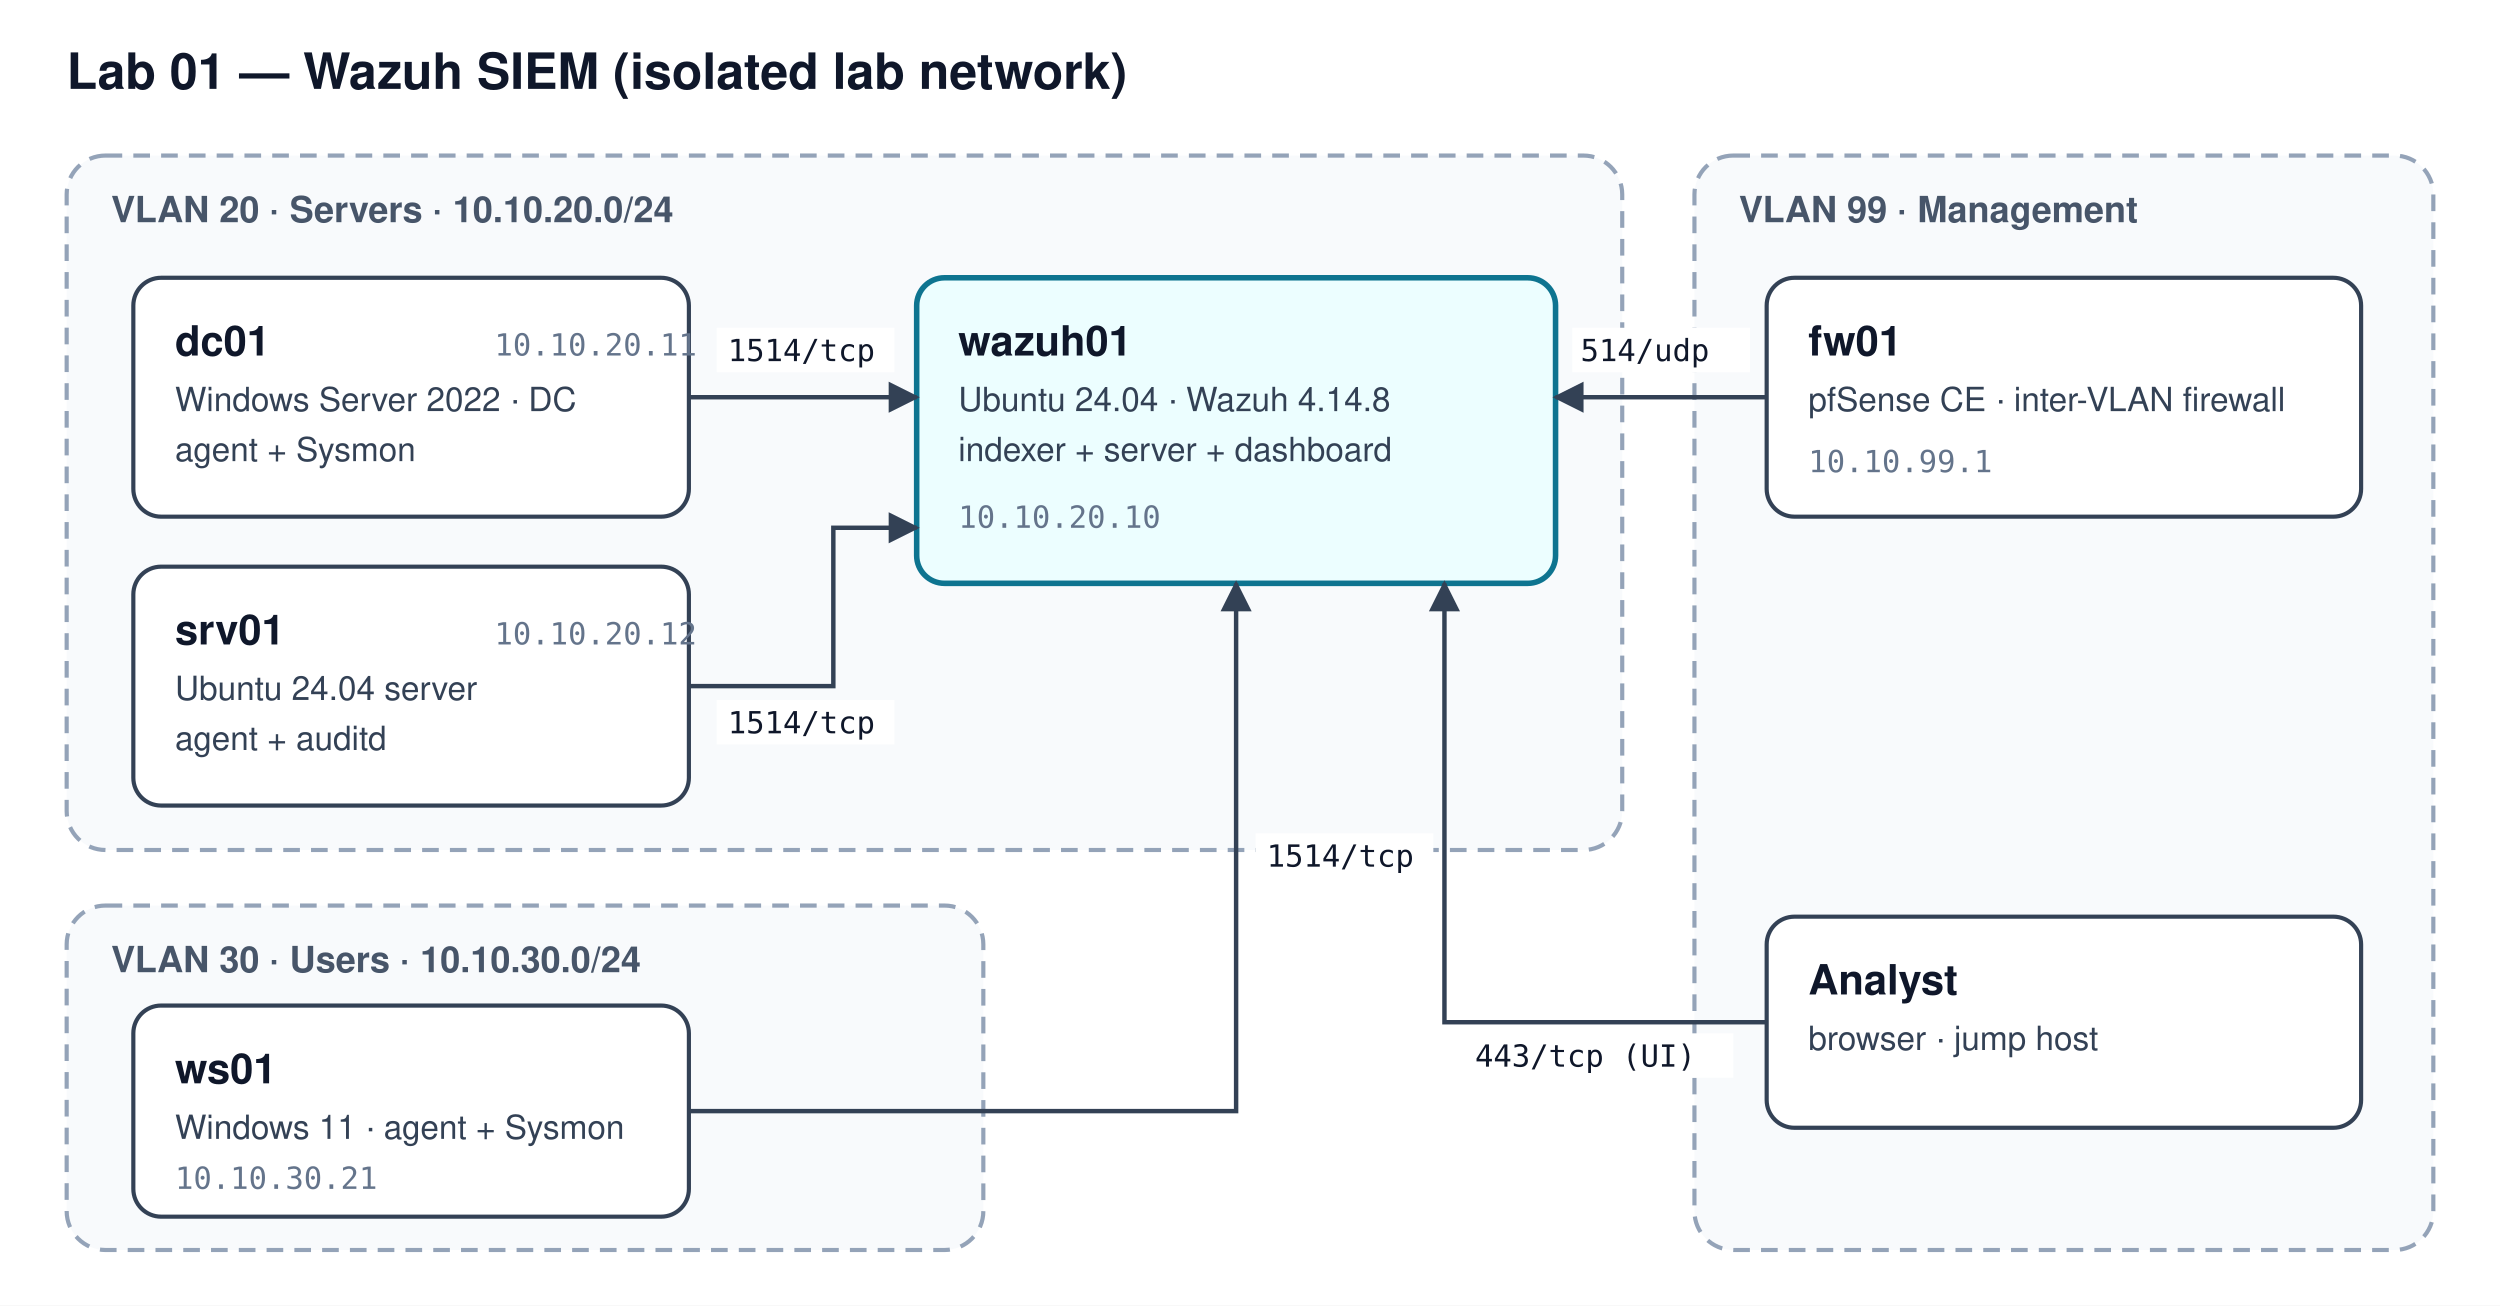
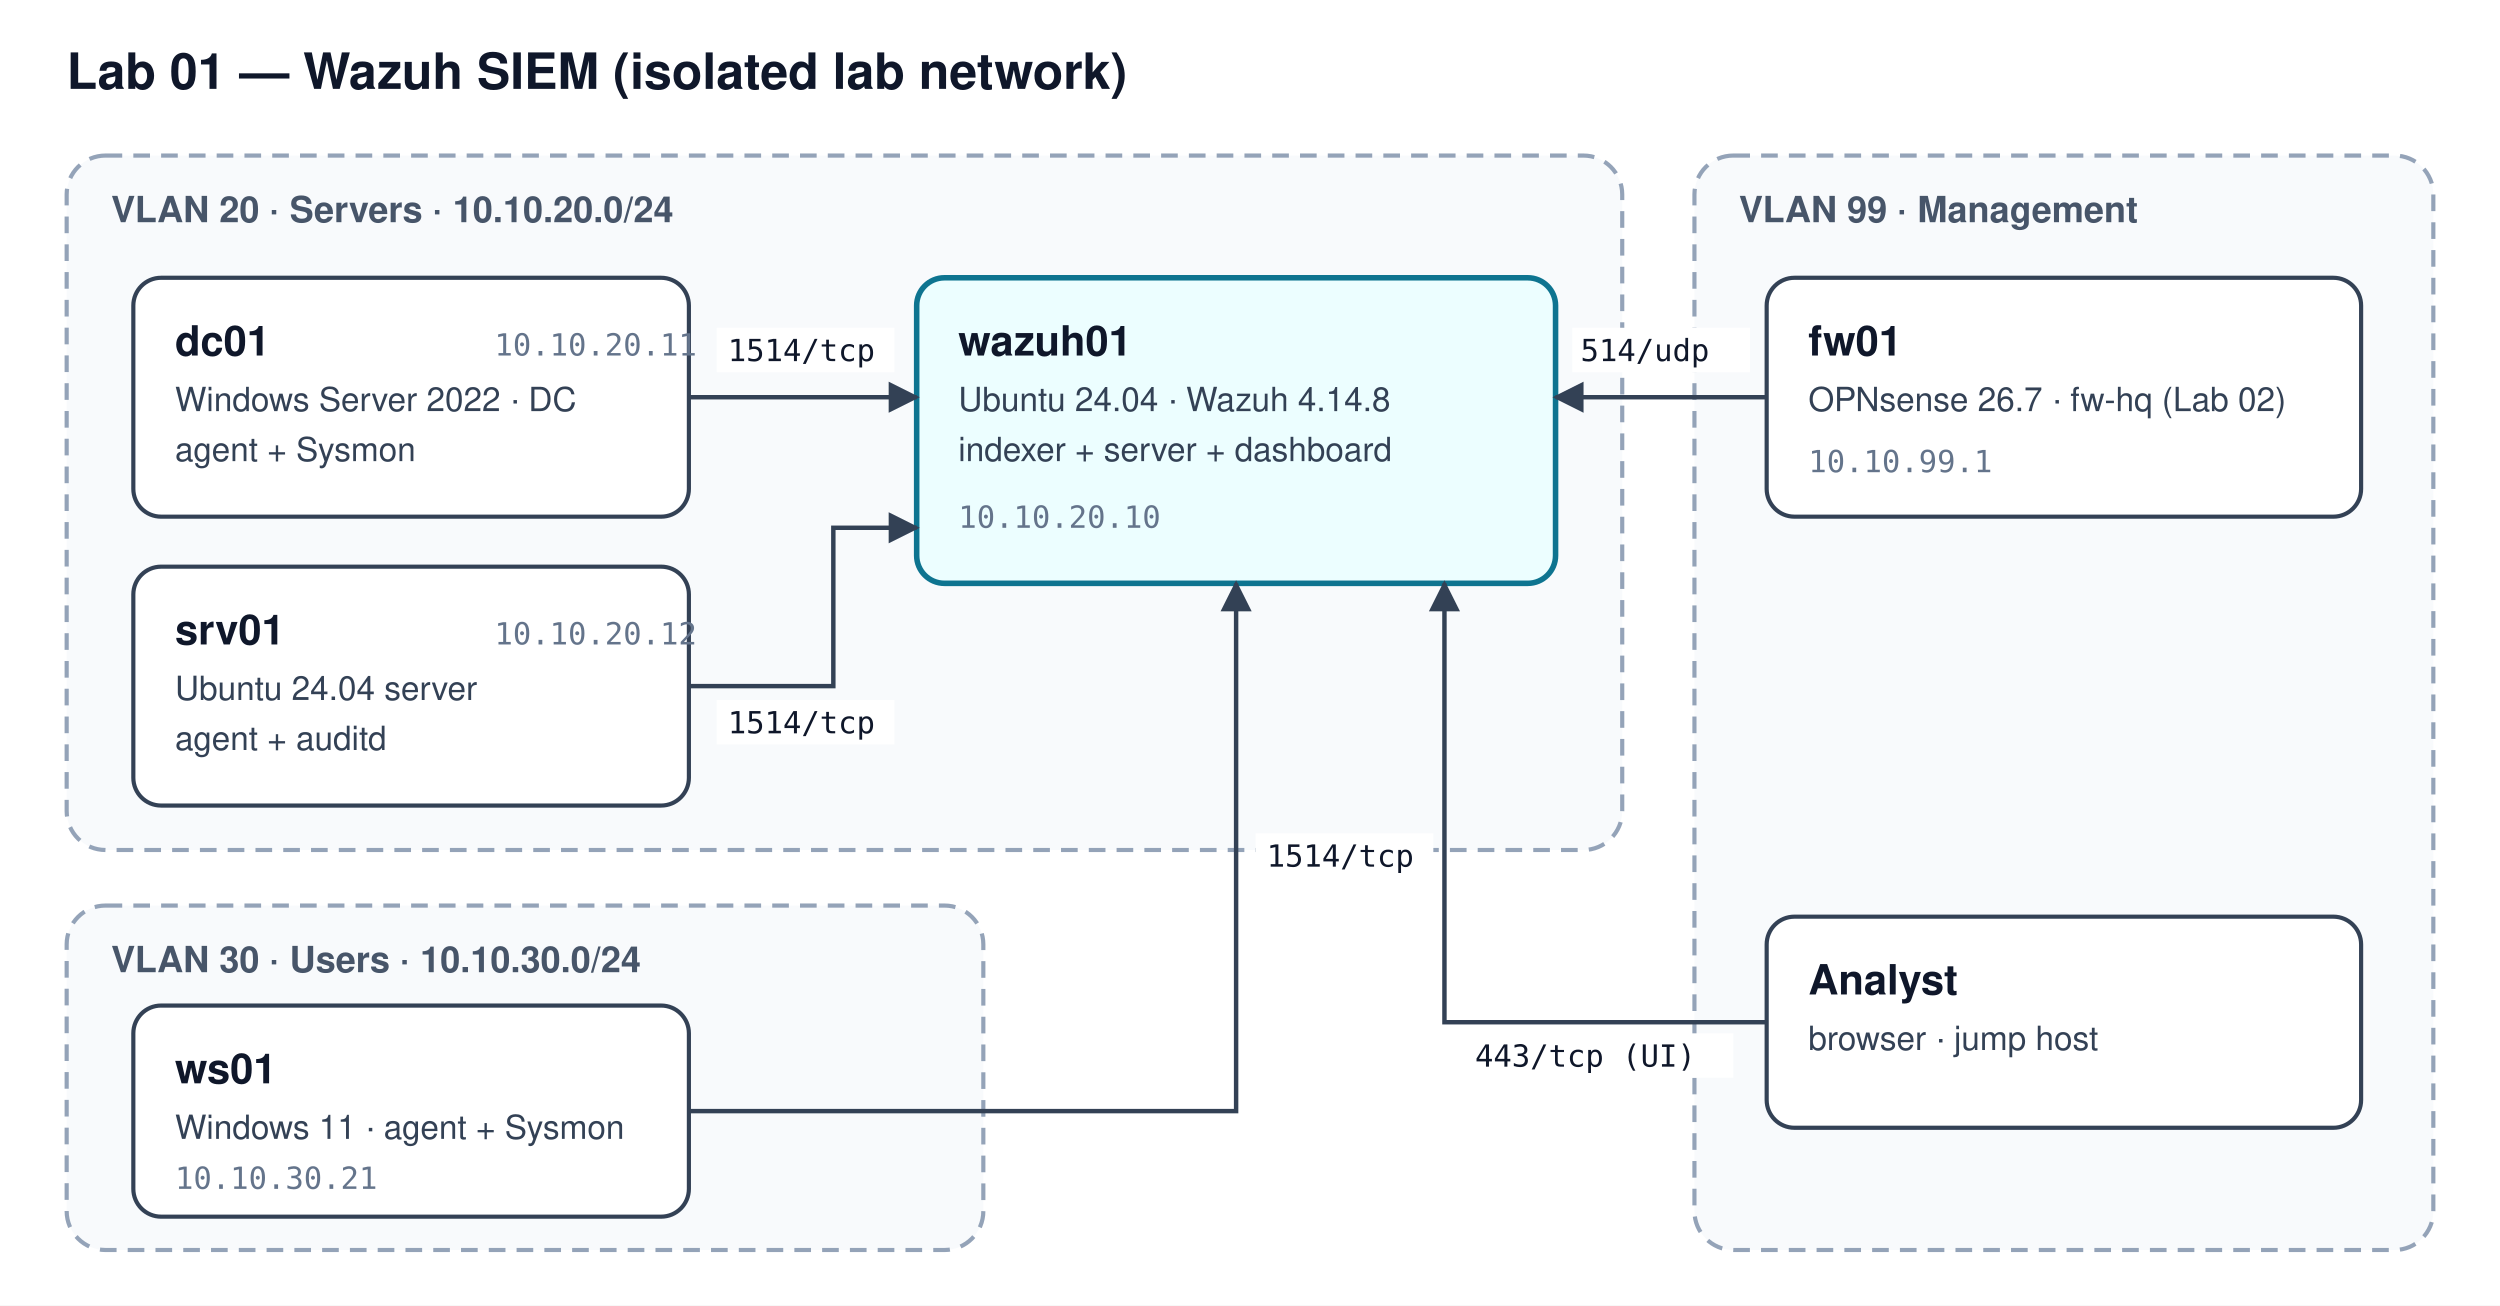
<svg xmlns="http://www.w3.org/2000/svg" viewBox="0 0 900 470" width="900" height="470" font-family="Segoe UI, Helvetica, Arial, sans-serif" role="img" aria-labelledby="title desc">
  <defs>
    <marker id="arrow" viewBox="0 0 10 10" refX="9" refY="5" markerWidth="7" markerHeight="7" orient="auto-start-reverse">
      <path d="M0,0 L10,5 L0,10 z" fill="#334155" />
    </marker>
    <style>
      .zone { fill: #f8fafc; stroke: #94a3b8; stroke-width: 1.5; stroke-dasharray: 6 4; rx: 14; }
      .zone-label { font-size: 13px; font-weight: 600; fill: #475569; }
      .host { fill: #ffffff; stroke: #334155; stroke-width: 1.5; rx: 10; }
      .siem { fill: #ecfeff; stroke: #0e7490; stroke-width: 2; rx: 10; }
      .name { font-size: 15px; font-weight: 700; fill: #0f172a; }
      .role { font-size: 12px; fill: #334155; }
      .ip { font-size: 11px; fill: #64748b; font-family: Consolas, monospace; }
      .flow { stroke: #334155; stroke-width: 1.6; fill: none; marker-end: url(#arrow); }
      .flow-label { font-size: 11px; fill: #0f172a; font-family: Consolas, monospace; }
      .flow-bg { fill: #ffffff; }
    </style>
  </defs>
  <rect x="0" y="0" width="900" height="470" fill="#ffffff" />
  <text x="24" y="32" font-size="18" font-weight="700" fill="#0f172a">Lab 01 — Wazuh SIEM (isolated lab network)</text>
  <rect class="zone" x="24" y="56" width="560" height="250" />
  <text class="zone-label" x="40" y="80">VLAN 20 · Servers · 10.10.20.0/24</text>
  <rect class="siem" x="330" y="100" width="230" height="110" />
  <text class="name" x="345" y="128">wazuh01</text>
  <text class="role" x="345" y="148">Ubuntu 24.04 · Wazuh 4.14.8</text>
  <text class="role" x="345" y="166">indexer + server + dashboard</text>
  <text class="ip" x="345" y="190">10.10.20.10</text>
  <rect class="host" x="48" y="100" width="200" height="86" />
  <text class="name" x="63" y="128">dc01</text>
  <text class="role" x="63" y="148">Windows Server 2022 · DC</text>
  <text class="role" x="63" y="166">agent + Sysmon</text>
  <text class="ip" x="178" y="128">10.10.20.11</text>
  <rect class="host" x="48" y="204" width="200" height="86" />
  <text class="name" x="63" y="232">srv01</text>
  <text class="role" x="63" y="252">Ubuntu 24.04 server</text>
  <text class="role" x="63" y="270">agent + auditd</text>
  <text class="ip" x="178" y="232">10.10.20.12</text>
  <rect class="zone" x="24" y="326" width="330" height="124" />
  <text class="zone-label" x="40" y="350">VLAN 30 · Users · 10.10.30.0/24</text>
  <rect class="host" x="48" y="362" width="200" height="76" />
  <text class="name" x="63" y="390">ws01</text>
  <text class="role" x="63" y="410">Windows 11 · agent + Sysmon</text>
  <text class="ip" x="63" y="428">10.10.30.21</text>
  <rect class="zone" x="610" y="56" width="266" height="394" />
  <text class="zone-label" x="626" y="80">VLAN 99 · Management</text>
  <rect class="host" x="636" y="100" width="214" height="86" />
  <text class="name" x="651" y="128">fw01</text>
-   <text class="role" x="651" y="148">pfSense CE · inter-VLAN firewall</text>
+   <text class="role" x="651" y="148">OPNsense 26.7 · fw-hq (Lab 02)</text>
  <text class="ip" x="651" y="170">10.10.99.1</text>
  <rect class="host" x="636" y="330" width="214" height="76" />
  <text class="name" x="651" y="358">Analyst</text>
  <text class="role" x="651" y="378">browser · jump host</text>
  <path class="flow" d="M248,143 L330,143" />
  <rect class="flow-bg" x="258" y="118" width="64" height="16" />
  <text class="flow-label" x="262" y="130">1514/tcp</text>
  <path class="flow" d="M248,247 L300,247 L300,190 L330,190" />
  <rect class="flow-bg" x="258" y="252" width="64" height="16" />
  <text class="flow-label" x="262" y="264">1514/tcp</text>
  <path class="flow" d="M248,400 L445,400 L445,210" />
  <rect class="flow-bg" x="452" y="300" width="64" height="16" />
  <text class="flow-label" x="456" y="312">1514/tcp</text>
  <path class="flow" d="M636,143 L560,143" />
  <rect class="flow-bg" x="566" y="118" width="64" height="16" />
  <text class="flow-label" x="569" y="130">514/udp</text>
  <path class="flow" d="M636,368 L520,368 L520,210" />
  <rect class="flow-bg" x="528" y="372" width="96" height="16" />
  <text class="flow-label" x="531" y="384">443/tcp (UI)</text>
</svg>
